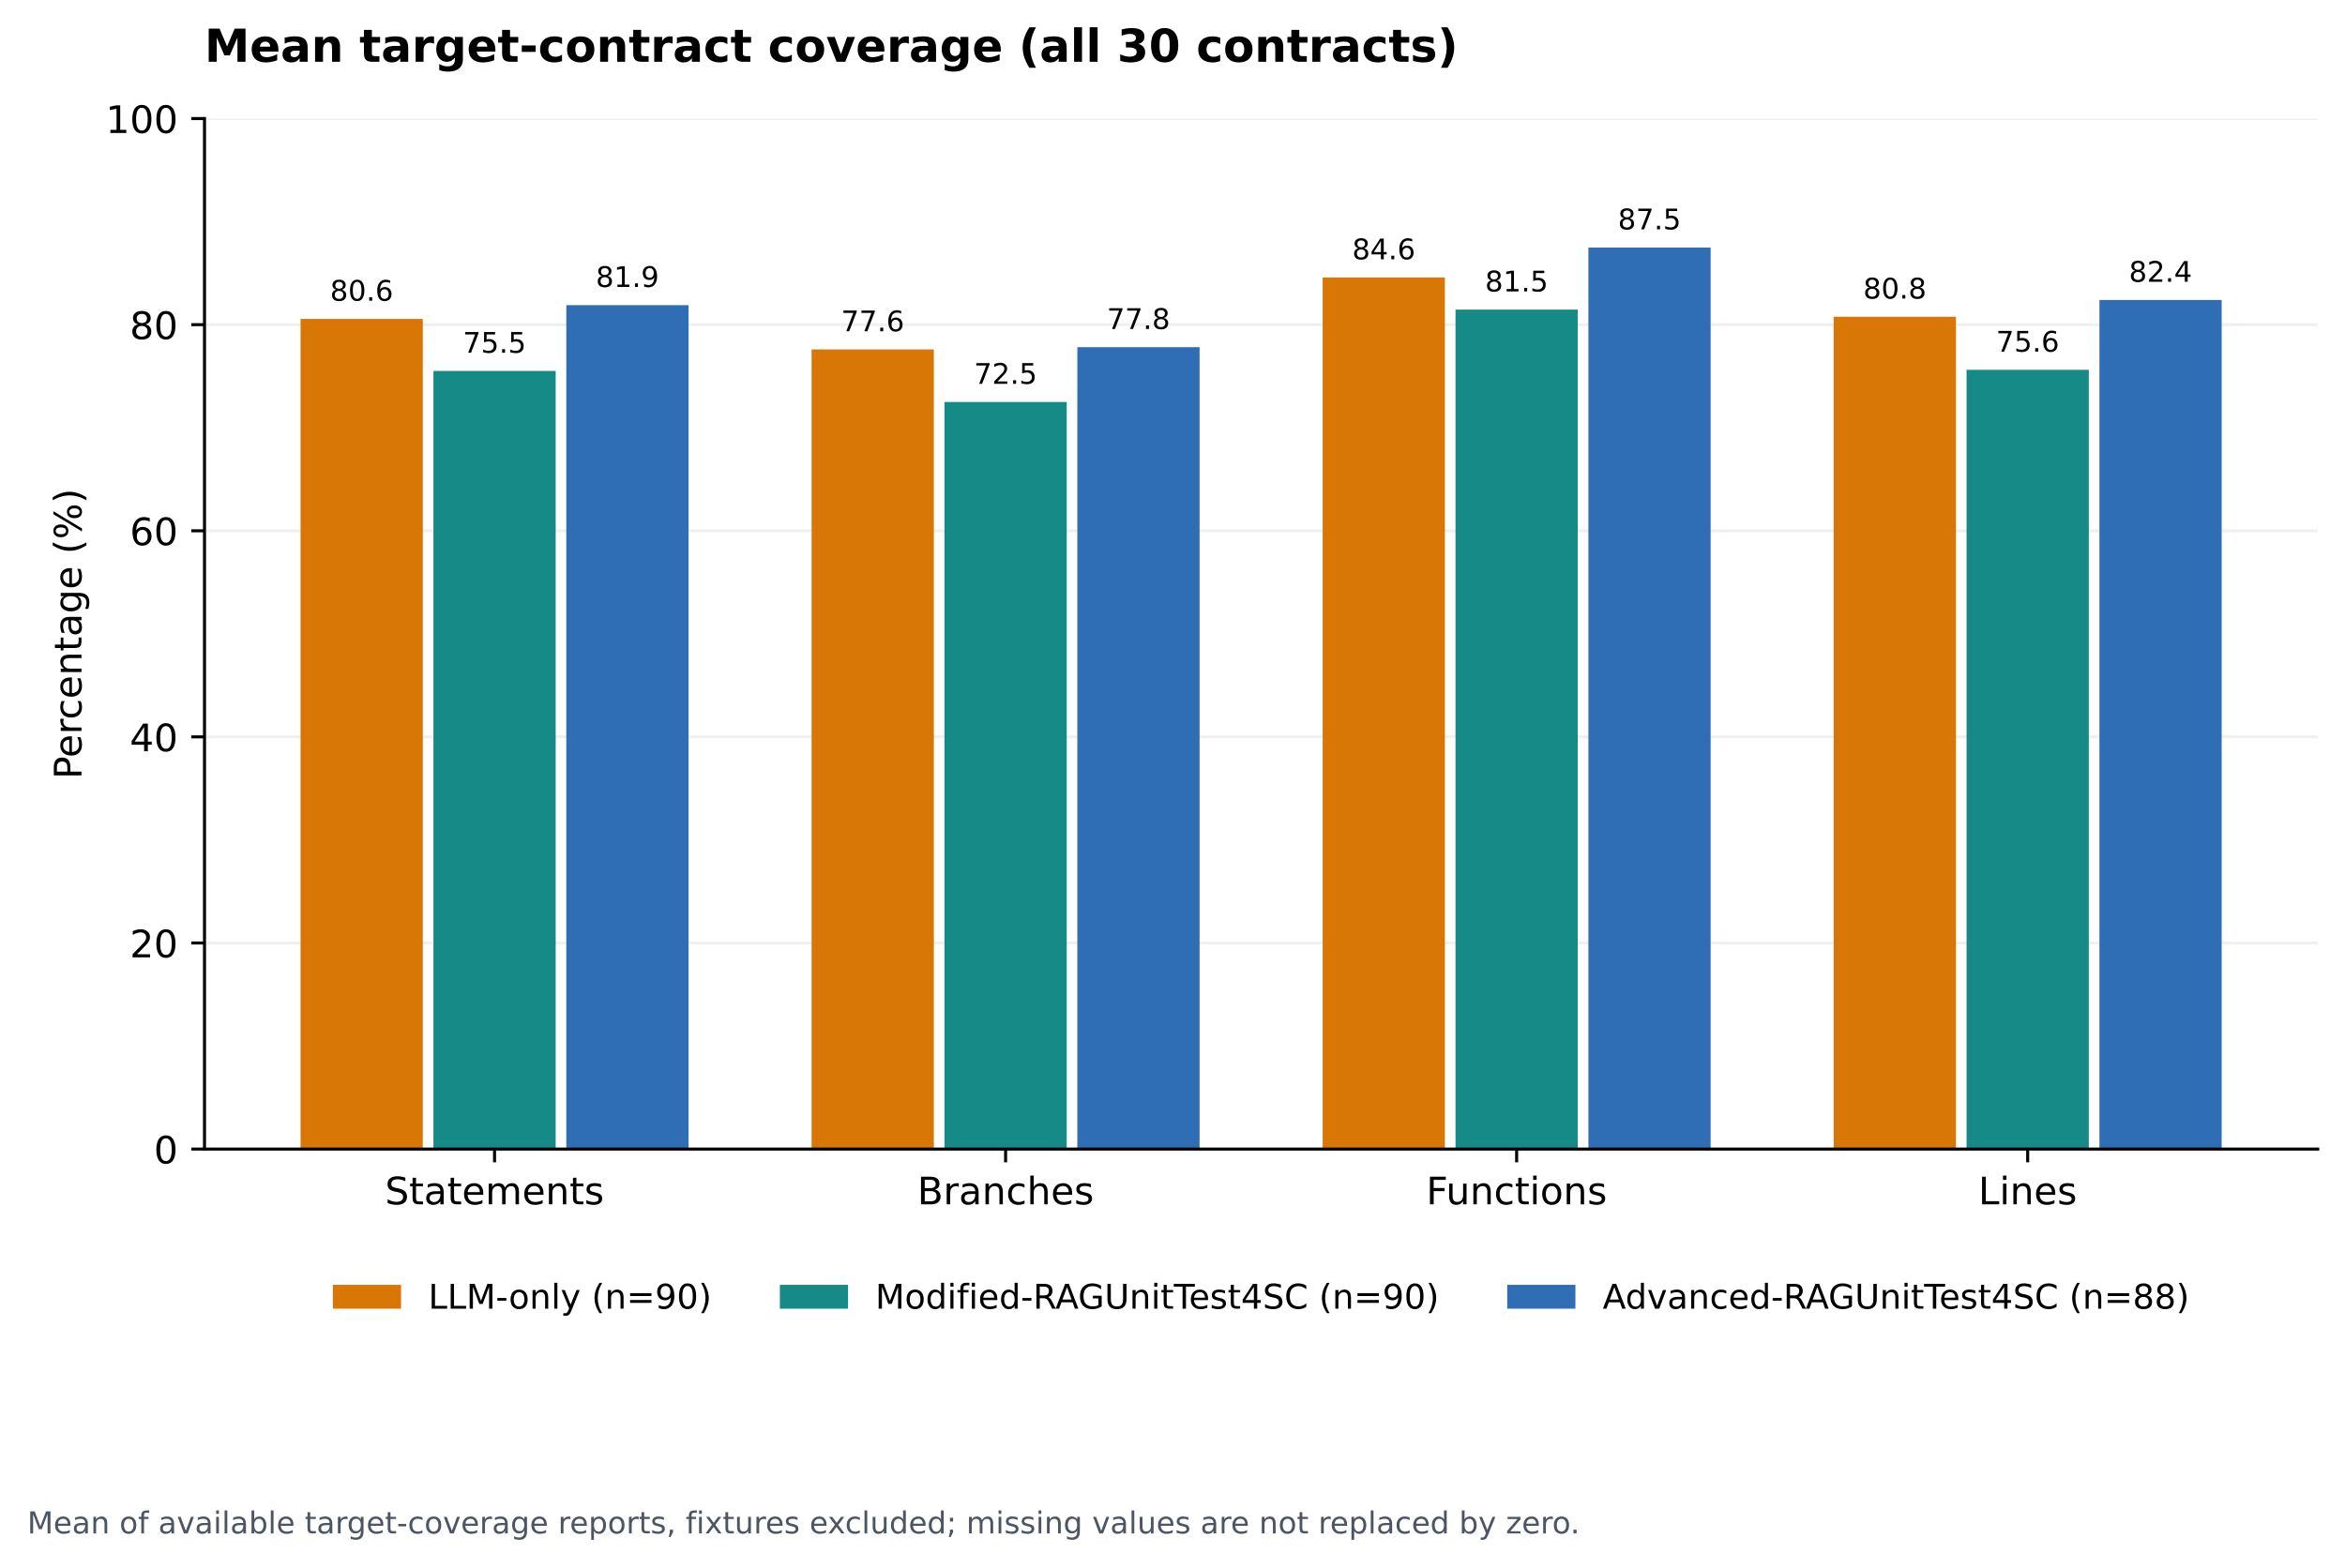
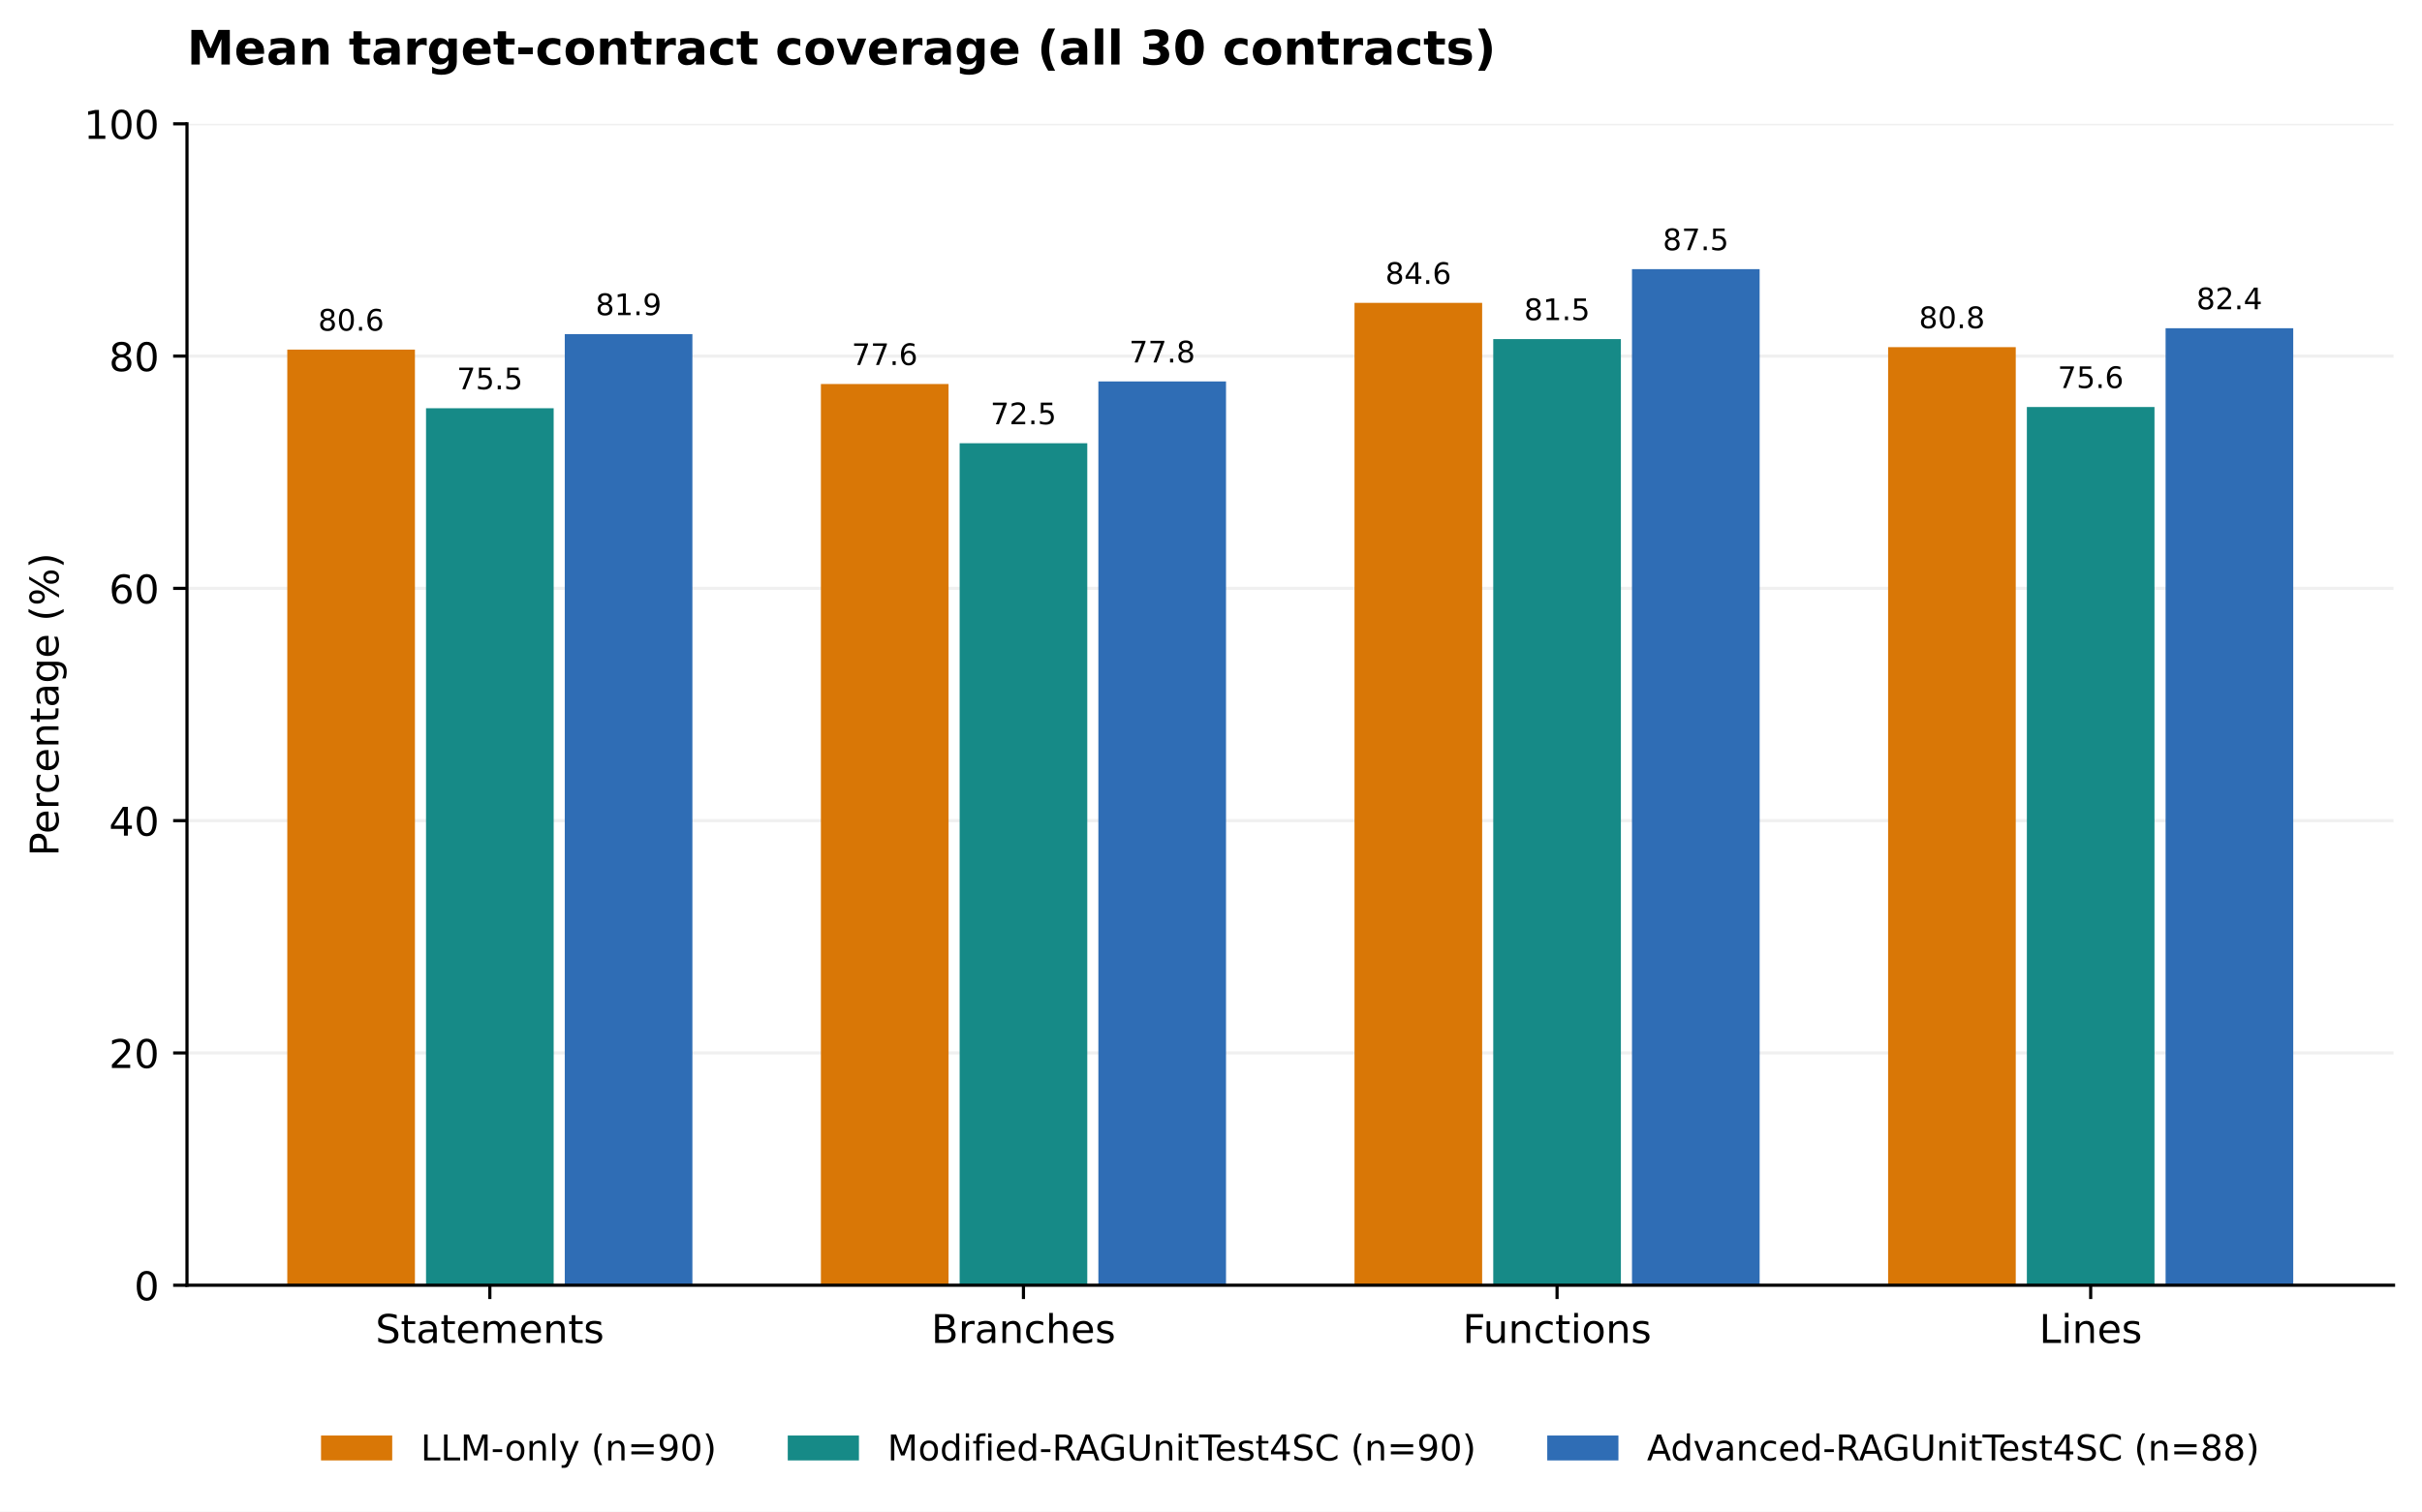
- <svg xmlns="http://www.w3.org/2000/svg" xmlns:xlink="http://www.w3.org/1999/xlink" width="619.2pt" height="414.12pt" viewBox="0 0 619.2 414.12" version="1.1">
+ <svg xmlns="http://www.w3.org/2000/svg" xmlns:xlink="http://www.w3.org/1999/xlink" width="612.487pt" height="382.355pt" viewBox="0 0 612.487 382.355" version="1.1">
  <defs>
    <style type="text/css">*{stroke-linejoin: round; stroke-linecap: butt}</style>
  </defs>
  <g id="figure_1">
    <g id="patch_1">
-       <path d="M 0 414.12  L 619.2 414.12  L 619.2 0  L 0 0  z " style="fill: #ffffff" />
+       <path d="M 0 382.355  L 612.487 382.355  L 612.487 0  L 0 0  z " style="fill: #ffffff" />
    </g>
    <g id="axes_1">
      <g id="patch_2">
-         <path d="M 54 303.478  L 612 303.478  L 612 31.318  L 54 31.318  z " style="fill: #ffffff" />
+         <path d="M 47.288 325.078  L 605.288 325.078  L 605.288 31.318  L 47.288 31.318  z " style="fill: #ffffff" />
      </g>
      <g id="matplotlib.axis_1">
        <g id="xtick_1">
          <g id="line2d_1">
            <defs>
-               <path id="m6377a2bfd8" d="M 0 0  L 0 3.5  " style="stroke: #000000; stroke-width: 0.8" />
+               <path id="m3edb92f074" d="M 0 0  L 0 3.5  " style="stroke: #000000; stroke-width: 0.8" />
            </defs>
            <g>
-               <use xlink:href="#m6377a2bfd8" x="130.587" y="303.478" style="stroke: #000000; stroke-width: 0.8" />
+               <use xlink:href="#m3edb92f074" x="123.875" y="325.078" style="stroke: #000000; stroke-width: 0.8" />
            </g>
          </g>
          <g id="text_1">
-             <text style="font-size: 10px; font-family: 'DejaVu Sans'; text-anchor: middle" x="130.587" y="318.076" transform="rotate(-0 130.5875 318.0758)">Statements</text>
+             <text style="font-size: 10px; font-family: 'DejaVu Sans'; text-anchor: middle" x="123.875" y="339.676" transform="rotate(-0 123.875 339.6758)">Statements</text>
          </g>
        </g>
        <g id="xtick_2">
          <g id="line2d_2">
            <g>
-               <use xlink:href="#m6377a2bfd8" x="265.529" y="303.478" style="stroke: #000000; stroke-width: 0.8" />
+               <use xlink:href="#m3edb92f074" x="258.817" y="325.078" style="stroke: #000000; stroke-width: 0.8" />
            </g>
          </g>
          <g id="text_2">
-             <text style="font-size: 10px; font-family: 'DejaVu Sans'; text-anchor: middle" x="265.529" y="318.077" transform="rotate(-0 265.5292 318.0766)">Branches</text>
+             <text style="font-size: 10px; font-family: 'DejaVu Sans'; text-anchor: middle" x="258.817" y="339.677" transform="rotate(-0 258.8167 339.6766)">Branches</text>
          </g>
        </g>
        <g id="xtick_3">
          <g id="line2d_3">
            <g>
-               <use xlink:href="#m6377a2bfd8" x="400.471" y="303.478" style="stroke: #000000; stroke-width: 0.8" />
+               <use xlink:href="#m3edb92f074" x="393.758" y="325.078" style="stroke: #000000; stroke-width: 0.8" />
            </g>
          </g>
          <g id="text_3">
-             <text style="font-size: 10px; font-family: 'DejaVu Sans'; text-anchor: middle" x="400.471" y="318.077" transform="rotate(-0 400.4708 318.0766)">Functions</text>
+             <text style="font-size: 10px; font-family: 'DejaVu Sans'; text-anchor: middle" x="393.758" y="339.677" transform="rotate(-0 393.7583 339.6766)">Functions</text>
          </g>
        </g>
        <g id="xtick_4">
          <g id="line2d_4">
            <g>
-               <use xlink:href="#m6377a2bfd8" x="535.413" y="303.478" style="stroke: #000000; stroke-width: 0.8" />
+               <use xlink:href="#m3edb92f074" x="528.7" y="325.078" style="stroke: #000000; stroke-width: 0.8" />
            </g>
          </g>
          <g id="text_4">
-             <text style="font-size: 10px; font-family: 'DejaVu Sans'; text-anchor: middle" x="535.413" y="318.077" transform="rotate(-0 535.4125 318.0766)">Lines</text>
+             <text style="font-size: 10px; font-family: 'DejaVu Sans'; text-anchor: middle" x="528.7" y="339.677" transform="rotate(-0 528.7 339.6766)">Lines</text>
          </g>
        </g>
      </g>
      <g id="matplotlib.axis_2">
        <g id="ytick_1">
          <g id="line2d_5">
-             <path d="M 54 303.478  L 612 303.478  " clip-path="url(#p4a2094b64b)" style="fill: none; stroke: #b0b0b0; stroke-opacity: 0.18; stroke-width: 0.8; stroke-linecap: square" />
+             <path d="M 47.288 325.078  L 605.288 325.078  " clip-path="url(#p681e3d7093)" style="fill: none; stroke: #b0b0b0; stroke-opacity: 0.18; stroke-width: 0.8; stroke-linecap: square" />
          </g>
          <g id="line2d_6">
            <defs>
-               <path id="m706f6b4a51" d="M 0 0  L -3.5 0  " style="stroke: #000000; stroke-width: 0.8" />
+               <path id="m4dd9ae749f" d="M 0 0  L -3.5 0  " style="stroke: #000000; stroke-width: 0.8" />
            </defs>
            <g>
-               <use xlink:href="#m706f6b4a51" x="54" y="303.478" style="stroke: #000000; stroke-width: 0.8" />
+               <use xlink:href="#m4dd9ae749f" x="47.288" y="325.078" style="stroke: #000000; stroke-width: 0.8" />
            </g>
          </g>
          <g id="text_5">
-             <text style="font-size: 10px; font-family: 'DejaVu Sans'; text-anchor: end" x="47" y="307.277" transform="rotate(-0 47 307.277)">0</text>
+             <text style="font-size: 10px; font-family: 'DejaVu Sans'; text-anchor: end" x="40.288" y="328.877" transform="rotate(-0 40.2875 328.877)">0</text>
          </g>
        </g>
        <g id="ytick_2">
          <g id="line2d_7">
-             <path d="M 54 249.046  L 612 249.046  " clip-path="url(#p4a2094b64b)" style="fill: none; stroke: #b0b0b0; stroke-opacity: 0.18; stroke-width: 0.8; stroke-linecap: square" />
+             <path d="M 47.288 266.326  L 605.288 266.326  " clip-path="url(#p681e3d7093)" style="fill: none; stroke: #b0b0b0; stroke-opacity: 0.18; stroke-width: 0.8; stroke-linecap: square" />
          </g>
          <g id="line2d_8">
            <g>
-               <use xlink:href="#m706f6b4a51" x="54" y="249.046" style="stroke: #000000; stroke-width: 0.8" />
+               <use xlink:href="#m4dd9ae749f" x="47.288" y="266.326" style="stroke: #000000; stroke-width: 0.8" />
            </g>
          </g>
          <g id="text_6">
-             <text style="font-size: 10px; font-family: 'DejaVu Sans'; text-anchor: end" x="47" y="252.845" transform="rotate(-0 47 252.845)">20</text>
+             <text style="font-size: 10px; font-family: 'DejaVu Sans'; text-anchor: end" x="40.288" y="270.125" transform="rotate(-0 40.2875 270.125)">20</text>
          </g>
        </g>
        <g id="ytick_3">
          <g id="line2d_9">
-             <path d="M 54 194.614  L 612 194.614  " clip-path="url(#p4a2094b64b)" style="fill: none; stroke: #b0b0b0; stroke-opacity: 0.18; stroke-width: 0.8; stroke-linecap: square" />
+             <path d="M 47.288 207.574  L 605.288 207.574  " clip-path="url(#p681e3d7093)" style="fill: none; stroke: #b0b0b0; stroke-opacity: 0.18; stroke-width: 0.8; stroke-linecap: square" />
          </g>
          <g id="line2d_10">
            <g>
-               <use xlink:href="#m706f6b4a51" x="54" y="194.614" style="stroke: #000000; stroke-width: 0.8" />
+               <use xlink:href="#m4dd9ae749f" x="47.288" y="207.574" style="stroke: #000000; stroke-width: 0.8" />
            </g>
          </g>
          <g id="text_7">
-             <text style="font-size: 10px; font-family: 'DejaVu Sans'; text-anchor: end" x="47" y="198.413" transform="rotate(-0 47 198.413)">40</text>
+             <text style="font-size: 10px; font-family: 'DejaVu Sans'; text-anchor: end" x="40.288" y="211.373" transform="rotate(-0 40.2875 211.373)">40</text>
          </g>
        </g>
        <g id="ytick_4">
          <g id="line2d_11">
-             <path d="M 54 140.182  L 612 140.182  " clip-path="url(#p4a2094b64b)" style="fill: none; stroke: #b0b0b0; stroke-opacity: 0.18; stroke-width: 0.8; stroke-linecap: square" />
+             <path d="M 47.288 148.822  L 605.288 148.822  " clip-path="url(#p681e3d7093)" style="fill: none; stroke: #b0b0b0; stroke-opacity: 0.18; stroke-width: 0.8; stroke-linecap: square" />
          </g>
          <g id="line2d_12">
            <g>
-               <use xlink:href="#m706f6b4a51" x="54" y="140.182" style="stroke: #000000; stroke-width: 0.8" />
+               <use xlink:href="#m4dd9ae749f" x="47.288" y="148.822" style="stroke: #000000; stroke-width: 0.8" />
            </g>
          </g>
          <g id="text_8">
-             <text style="font-size: 10px; font-family: 'DejaVu Sans'; text-anchor: end" x="47" y="143.981" transform="rotate(-0 47 143.981)">60</text>
+             <text style="font-size: 10px; font-family: 'DejaVu Sans'; text-anchor: end" x="40.288" y="152.621" transform="rotate(-0 40.2875 152.621)">60</text>
          </g>
        </g>
        <g id="ytick_5">
          <g id="line2d_13">
-             <path d="M 54 85.75  L 612 85.75  " clip-path="url(#p4a2094b64b)" style="fill: none; stroke: #b0b0b0; stroke-opacity: 0.18; stroke-width: 0.8; stroke-linecap: square" />
+             <path d="M 47.288 90.07  L 605.288 90.07  " clip-path="url(#p681e3d7093)" style="fill: none; stroke: #b0b0b0; stroke-opacity: 0.18; stroke-width: 0.8; stroke-linecap: square" />
          </g>
          <g id="line2d_14">
            <g>
-               <use xlink:href="#m706f6b4a51" x="54" y="85.75" style="stroke: #000000; stroke-width: 0.8" />
+               <use xlink:href="#m4dd9ae749f" x="47.288" y="90.07" style="stroke: #000000; stroke-width: 0.8" />
            </g>
          </g>
          <g id="text_9">
-             <text style="font-size: 10px; font-family: 'DejaVu Sans'; text-anchor: end" x="47" y="89.549" transform="rotate(-0 47 89.54895)">80</text>
+             <text style="font-size: 10px; font-family: 'DejaVu Sans'; text-anchor: end" x="40.288" y="93.869" transform="rotate(-0 40.2875 93.86895)">80</text>
          </g>
        </g>
        <g id="ytick_6">
          <g id="line2d_15">
-             <path d="M 54 31.318  L 612 31.318  " clip-path="url(#p4a2094b64b)" style="fill: none; stroke: #b0b0b0; stroke-opacity: 0.18; stroke-width: 0.8; stroke-linecap: square" />
+             <path d="M 47.288 31.318  L 605.288 31.318  " clip-path="url(#p681e3d7093)" style="fill: none; stroke: #b0b0b0; stroke-opacity: 0.18; stroke-width: 0.8; stroke-linecap: square" />
          </g>
          <g id="line2d_16">
            <g>
-               <use xlink:href="#m706f6b4a51" x="54" y="31.318" style="stroke: #000000; stroke-width: 0.8" />
+               <use xlink:href="#m4dd9ae749f" x="47.288" y="31.318" style="stroke: #000000; stroke-width: 0.8" />
            </g>
          </g>
          <g id="text_10">
-             <text style="font-size: 10px; font-family: 'DejaVu Sans'; text-anchor: end" x="47" y="35.117" transform="rotate(-0 47 35.11695)">100</text>
+             <text style="font-size: 10px; font-family: 'DejaVu Sans'; text-anchor: end" x="40.288" y="35.117" transform="rotate(-0 40.2875 35.11695)">100</text>
          </g>
        </g>
        <g id="text_11">
-           <text style="font-size: 10px; font-family: 'DejaVu Sans'; text-anchor: middle" x="21.51" y="167.398" transform="rotate(-90 21.51016 167.3981)">Percentage (%)</text>
+           <text style="font-size: 10px; font-family: 'DejaVu Sans'; text-anchor: middle" x="14.798" y="178.198" transform="rotate(-90 14.79766 178.1981)">Percentage (%)</text>
        </g>
      </g>
      <g id="patch_3">
-         <path d="M 79.364 303.478  L 111.642 303.478  L 111.642 84.228  L 79.364 84.228  z " clip-path="url(#p4a2094b64b)" style="fill: #d97706" />
+         <path d="M 72.651 325.078  L 104.929 325.078  L 104.929 88.427  L 72.651 88.427  z " clip-path="url(#p681e3d7093)" style="fill: #d97706" />
      </g>
      <g id="patch_4">
-         <path d="M 214.305 303.478  L 246.583 303.478  L 246.583 92.285  L 214.305 92.285  z " clip-path="url(#p4a2094b64b)" style="fill: #d97706" />
+         <path d="M 207.593 325.078  L 239.871 325.078  L 239.871 97.124  L 207.593 97.124  z " clip-path="url(#p681e3d7093)" style="fill: #d97706" />
      </g>
      <g id="patch_5">
-         <path d="M 349.247 303.478  L 381.525 303.478  L 381.525 73.28  L 349.247 73.28  z " clip-path="url(#p4a2094b64b)" style="fill: #d97706" />
+         <path d="M 342.534 325.078  L 374.813 325.078  L 374.813 76.61  L 342.534 76.61  z " clip-path="url(#p681e3d7093)" style="fill: #d97706" />
      </g>
      <g id="patch_6">
-         <path d="M 484.189 303.478  L 516.467 303.478  L 516.467 83.652  L 484.189 83.652  z " clip-path="url(#p4a2094b64b)" style="fill: #d97706" />
+         <path d="M 477.476 325.078  L 509.754 325.078  L 509.754 87.806  L 477.476 87.806  z " clip-path="url(#p681e3d7093)" style="fill: #d97706" />
      </g>
      <g id="patch_7">
-         <path d="M 114.448 303.478  L 146.727 303.478  L 146.727 97.962  L 114.448 97.962  z " clip-path="url(#p4a2094b64b)" style="fill: #168a87" />
+         <path d="M 107.736 325.078  L 140.014 325.078  L 140.014 103.251  L 107.736 103.251  z " clip-path="url(#p681e3d7093)" style="fill: #168a87" />
      </g>
      <g id="patch_8">
-         <path d="M 249.39 303.478  L 281.668 303.478  L 281.668 106.171  L 249.39 106.171  z " clip-path="url(#p4a2094b64b)" style="fill: #168a87" />
+         <path d="M 242.678 325.078  L 274.956 325.078  L 274.956 112.112  L 242.678 112.112  z " clip-path="url(#p681e3d7093)" style="fill: #168a87" />
      </g>
      <g id="patch_9">
-         <path d="M 384.332 303.478  L 416.61 303.478  L 416.61 81.765  L 384.332 81.765  z " clip-path="url(#p4a2094b64b)" style="fill: #168a87" />
+         <path d="M 377.619 325.078  L 409.897 325.078  L 409.897 85.769  L 377.619 85.769  z " clip-path="url(#p681e3d7093)" style="fill: #168a87" />
      </g>
      <g id="patch_10">
-         <path d="M 519.273 303.478  L 551.552 303.478  L 551.552 97.675  L 519.273 97.675  z " clip-path="url(#p4a2094b64b)" style="fill: #168a87" />
+         <path d="M 512.561 325.078  L 544.839 325.078  L 544.839 102.941  L 512.561 102.941  z " clip-path="url(#p681e3d7093)" style="fill: #168a87" />
      </g>
      <g id="patch_11">
-         <path d="M 149.533 303.478  L 181.811 303.478  L 181.811 80.595  L 149.533 80.595  z " clip-path="url(#p4a2094b64b)" style="fill: #2f6db5" />
+         <path d="M 142.821 325.078  L 175.099 325.078  L 175.099 84.506  L 142.821 84.506  z " clip-path="url(#p681e3d7093)" style="fill: #2f6db5" />
      </g>
      <g id="patch_12">
-         <path d="M 284.475 303.478  L 316.753 303.478  L 316.753 91.683  L 284.475 91.683  z " clip-path="url(#p4a2094b64b)" style="fill: #2f6db5" />
+         <path d="M 277.762 325.078  L 310.041 325.078  L 310.041 96.474  L 277.762 96.474  z " clip-path="url(#p681e3d7093)" style="fill: #2f6db5" />
      </g>
      <g id="patch_13">
-         <path d="M 419.417 303.478  L 451.695 303.478  L 451.695 65.375  L 419.417 65.375  z " clip-path="url(#p4a2094b64b)" style="fill: #2f6db5" />
+         <path d="M 412.704 325.078  L 444.982 325.078  L 444.982 68.078  L 412.704 68.078  z " clip-path="url(#p681e3d7093)" style="fill: #2f6db5" />
      </g>
      <g id="patch_14">
-         <path d="M 554.358 303.478  L 586.636 303.478  L 586.636 79.219  L 554.358 79.219  z " clip-path="url(#p4a2094b64b)" style="fill: #2f6db5" />
+         <path d="M 547.646 325.078  L 579.924 325.078  L 579.924 83.02  L 547.646 83.02  z " clip-path="url(#p681e3d7093)" style="fill: #2f6db5" />
      </g>
      <g id="patch_15">
-         <path d="M 54 303.478  L 54 31.318  " style="fill: none; stroke: #000000; stroke-width: 0.8; stroke-linejoin: miter; stroke-linecap: square" />
+         <path d="M 47.288 325.078  L 47.288 31.318  " style="fill: none; stroke: #000000; stroke-width: 0.8; stroke-linejoin: miter; stroke-linecap: square" />
      </g>
      <g id="patch_16">
-         <path d="M 54 303.478  L 612 303.478  " style="fill: none; stroke: #000000; stroke-width: 0.8; stroke-linejoin: miter; stroke-linecap: square" />
+         <path d="M 47.288 325.078  L 605.288 325.078  " style="fill: none; stroke: #000000; stroke-width: 0.8; stroke-linejoin: miter; stroke-linecap: square" />
      </g>
      <g id="text_12">
-         <text style="font-size: 7.5px; font-family: 'DejaVu Sans'; text-anchor: middle" x="95.503" y="79.426" transform="rotate(-0 95.50266 79.42639)">80.6</text>
+         <text style="font-size: 7.5px; font-family: 'DejaVu Sans'; text-anchor: middle" x="88.79" y="83.626" transform="rotate(-0 88.79016 83.6256)">80.6</text>
      </g>
      <g id="text_13">
-         <text style="font-size: 7.5px; font-family: 'DejaVu Sans'; text-anchor: middle" x="230.444" y="87.484" transform="rotate(-0 230.4443 87.48353)">77.6</text>
+         <text style="font-size: 7.5px; font-family: 'DejaVu Sans'; text-anchor: middle" x="223.732" y="92.322" transform="rotate(-0 223.7318 92.3222)">77.6</text>
      </g>
      <g id="text_14">
-         <text style="font-size: 7.5px; font-family: 'DejaVu Sans'; text-anchor: middle" x="365.386" y="68.478" transform="rotate(-0 365.386 68.478)">84.6</text>
+         <text style="font-size: 7.5px; font-family: 'DejaVu Sans'; text-anchor: middle" x="358.674" y="71.808" transform="rotate(-0 358.6735 71.80828)">84.6</text>
      </g>
      <g id="text_15">
-         <text style="font-size: 7.5px; font-family: 'DejaVu Sans'; text-anchor: middle" x="500.328" y="78.851" transform="rotate(-0 500.3277 78.85062)">80.8</text>
+         <text style="font-size: 7.5px; font-family: 'DejaVu Sans'; text-anchor: middle" x="493.615" y="83.004" transform="rotate(-0 493.6152 83.00413)">80.8</text>
      </g>
      <g id="text_16">
-         <text style="font-size: 7.5px; font-family: 'DejaVu Sans'; text-anchor: middle" x="130.587" y="93.16" transform="rotate(-0 130.5875 93.16019)">75.5</text>
+         <text style="font-size: 7.5px; font-family: 'DejaVu Sans'; text-anchor: middle" x="123.875" y="98.449" transform="rotate(-0 123.875 98.44938)">75.5</text>
      </g>
      <g id="text_17">
-         <text style="font-size: 7.5px; font-family: 'DejaVu Sans'; text-anchor: middle" x="265.529" y="101.369" transform="rotate(-0 265.5292 101.3691)">72.5</text>
+         <text style="font-size: 7.5px; font-family: 'DejaVu Sans'; text-anchor: middle" x="258.817" y="107.31" transform="rotate(-0 258.8167 107.3098)">72.5</text>
      </g>
      <g id="text_18">
-         <text style="font-size: 7.5px; font-family: 'DejaVu Sans'; text-anchor: middle" x="400.471" y="76.964" transform="rotate(-0 400.4708 76.96364)">81.5</text>
+         <text style="font-size: 7.5px; font-family: 'DejaVu Sans'; text-anchor: middle" x="393.758" y="80.967" transform="rotate(-0 393.7583 80.96739)">81.5</text>
      </g>
      <g id="text_19">
-         <text style="font-size: 7.5px; font-family: 'DejaVu Sans'; text-anchor: middle" x="535.413" y="92.873" transform="rotate(-0 535.4125 92.87321)">75.6</text>
+         <text style="font-size: 7.5px; font-family: 'DejaVu Sans'; text-anchor: middle" x="528.7" y="98.14" transform="rotate(-0 528.7 98.13962)">75.6</text>
      </g>
      <g id="text_20">
-         <text style="font-size: 7.5px; font-family: 'DejaVu Sans'; text-anchor: middle" x="165.672" y="75.793" transform="rotate(-0 165.6723 75.79341)">81.9</text>
+         <text style="font-size: 7.5px; font-family: 'DejaVu Sans'; text-anchor: middle" x="158.96" y="79.704" transform="rotate(-0 158.9598 79.70429)">81.9</text>
      </g>
      <g id="text_21">
-         <text style="font-size: 7.5px; font-family: 'DejaVu Sans'; text-anchor: middle" x="300.614" y="86.881" transform="rotate(-0 300.614 86.88146)">77.8</text>
+         <text style="font-size: 7.5px; font-family: 'DejaVu Sans'; text-anchor: middle" x="293.901" y="91.672" transform="rotate(-0 293.9015 91.67234)">77.8</text>
      </g>
      <g id="text_22">
-         <text style="font-size: 7.5px; font-family: 'DejaVu Sans'; text-anchor: middle" x="435.556" y="60.573" transform="rotate(-0 435.5557 60.57286)">87.5</text>
+         <text style="font-size: 7.5px; font-family: 'DejaVu Sans'; text-anchor: middle" x="428.843" y="63.276" transform="rotate(-0 428.8432 63.27576)">87.5</text>
      </g>
      <g id="text_23">
-         <text style="font-size: 7.5px; font-family: 'DejaVu Sans'; text-anchor: middle" x="570.497" y="74.417" transform="rotate(-0 570.4973 74.41684)">82.4</text>
+         <text style="font-size: 7.5px; font-family: 'DejaVu Sans'; text-anchor: middle" x="563.785" y="78.218" transform="rotate(-0 563.7848 78.21846)">82.4</text>
      </g>
      <g id="text_24">
-         <text style="font-weight: 700; font-size: 12px; font-family: 'DejaVu Sans'; text-anchor: start" x="54" y="16.318" transform="rotate(-0 54 16.31812)">Mean target-contract coverage (all 30 contracts)</text>
+         <text style="font-weight: 700; font-size: 12px; font-family: 'DejaVu Sans'; text-anchor: start" x="47.288" y="16.318" transform="rotate(-0 47.2875 16.31812)">Mean target-contract coverage (all 30 contracts)</text>
      </g>
      <g id="legend_1">
        <g id="patch_17">
-           <path d="M 87.897 345.633  L 105.897 345.633  L 105.897 339.333  L 87.897 339.333  z " style="fill: #d97706" />
+           <path d="M 81.184 369.393  L 99.184 369.393  L 99.184 363.093  L 81.184 363.093  z " style="fill: #d97706" />
        </g>
        <g id="text_25">
-           <text style="font-size: 9px; font-family: 'DejaVu Sans'; text-anchor: start" x="113.097" y="345.633" transform="rotate(-0 113.097 345.6327)">LLM-only (n=90)</text>
+           <text style="font-size: 9px; font-family: 'DejaVu Sans'; text-anchor: start" x="106.384" y="369.393" transform="rotate(-0 106.3845 369.3927)">LLM-only (n=90)</text>
        </g>
        <g id="patch_18">
-           <path d="M 205.925 345.633  L 223.925 345.633  L 223.925 339.333  L 205.925 339.333  z " style="fill: #168a87" />
+           <path d="M 199.212 369.393  L 217.212 369.393  L 217.212 363.093  L 199.212 363.093  z " style="fill: #168a87" />
        </g>
        <g id="text_26">
-           <text style="font-size: 9px; font-family: 'DejaVu Sans'; text-anchor: start" x="231.125" y="345.633" transform="rotate(-0 231.1249 345.6327)">Modified-RAGUnitTest4SC (n=90)</text>
+           <text style="font-size: 9px; font-family: 'DejaVu Sans'; text-anchor: start" x="224.412" y="369.393" transform="rotate(-0 224.4124 369.3927)">Modified-RAGUnitTest4SC (n=90)</text>
        </g>
        <g id="patch_19">
-           <path d="M 397.988 345.633  L 415.988 345.633  L 415.988 339.333  L 397.988 339.333  z " style="fill: #2f6db5" />
+           <path d="M 391.275 369.393  L 409.275 369.393  L 409.275 363.093  L 391.275 363.093  z " style="fill: #2f6db5" />
        </g>
        <g id="text_27">
-           <text style="font-size: 9px; font-family: 'DejaVu Sans'; text-anchor: start" x="423.188" y="345.633" transform="rotate(-0 423.1877 345.6327)">Advanced-RAGUnitTest4SC (n=88)</text>
-         </g>
-       </g>
-     </g>
-     <g id="text_28">
-       <text style="font-size: 8px; font-family: 'DejaVu Sans'; text-anchor: start; fill: #4b5563" x="7.2" y="404.998" transform="rotate(-0 7.2 404.9981)">Mean of available target-coverage reports, fixtures excluded; missing values are not replaced by zero.</text>
+           <text style="font-size: 9px; font-family: 'DejaVu Sans'; text-anchor: start" x="416.475" y="369.393" transform="rotate(-0 416.4752 369.3927)">Advanced-RAGUnitTest4SC (n=88)</text>
+         </g>
+       </g>
    </g>
  </g>
  <defs>
-     <clipPath id="p4a2094b64b">
-       <rect x="54" y="31.318" width="558" height="272.16" />
+     <clipPath id="p681e3d7093">
+       <rect x="47.288" y="31.318" width="558" height="293.76" />
    </clipPath>
  </defs>
</svg>
